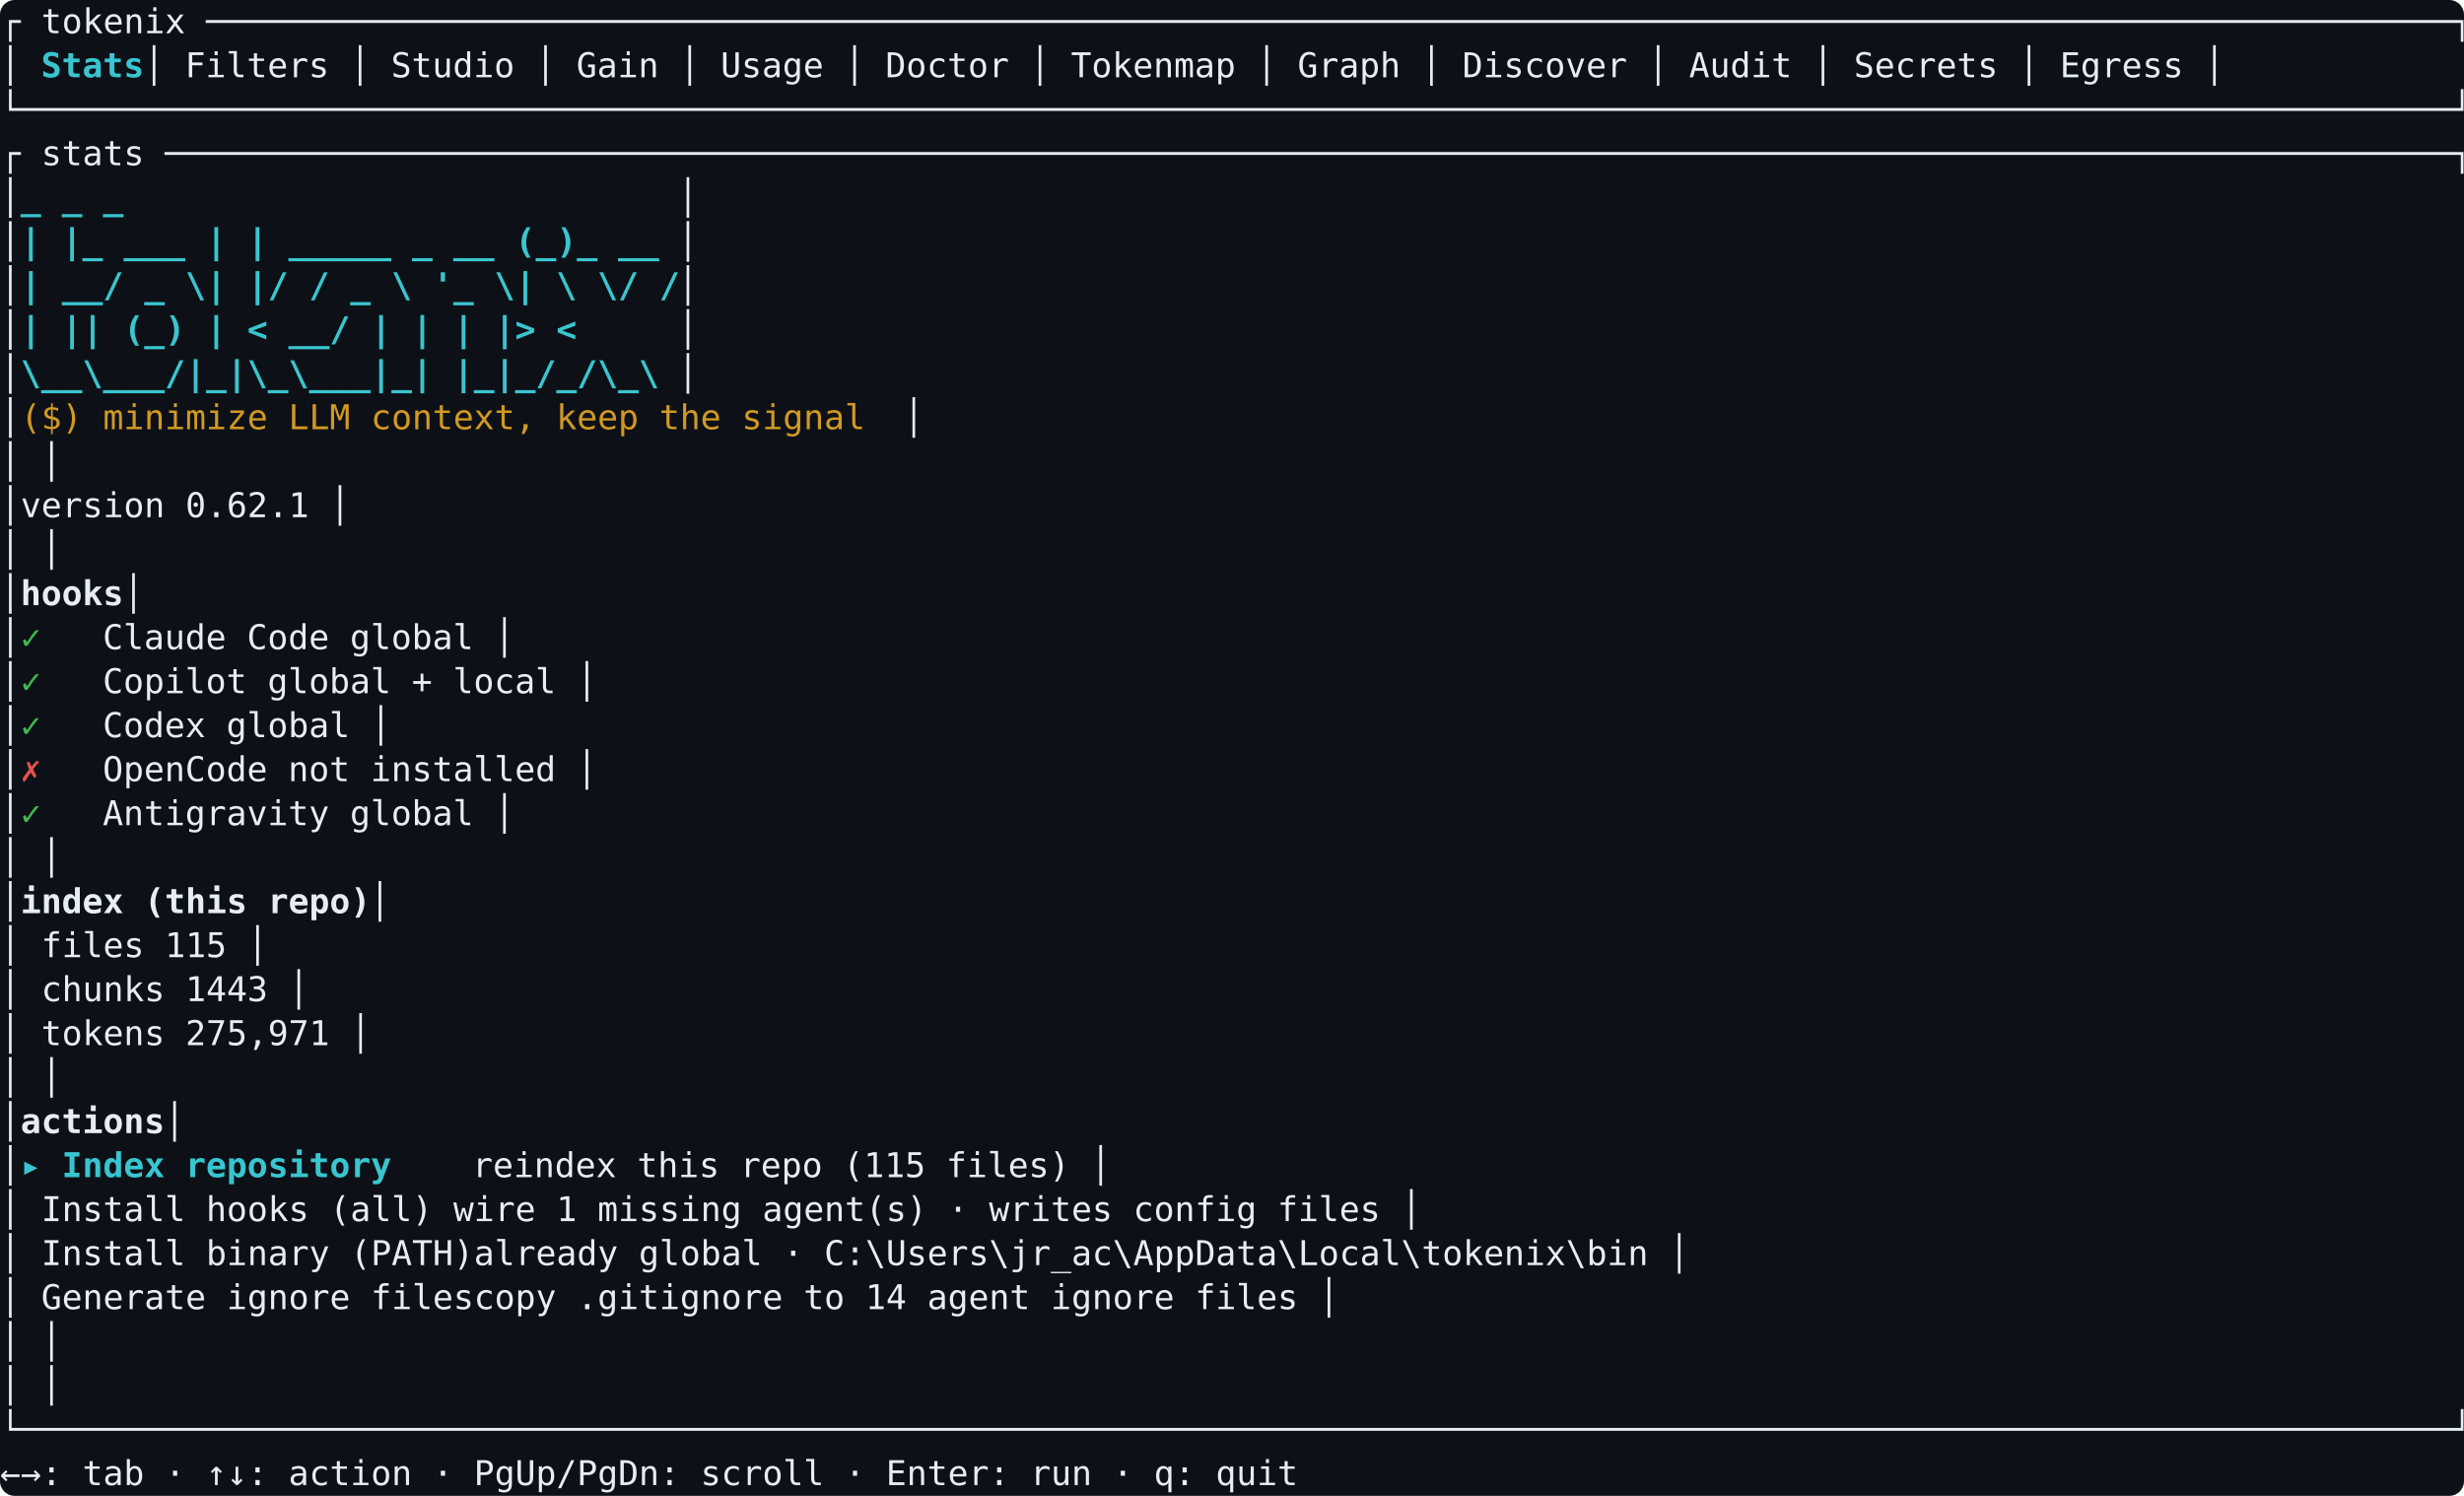
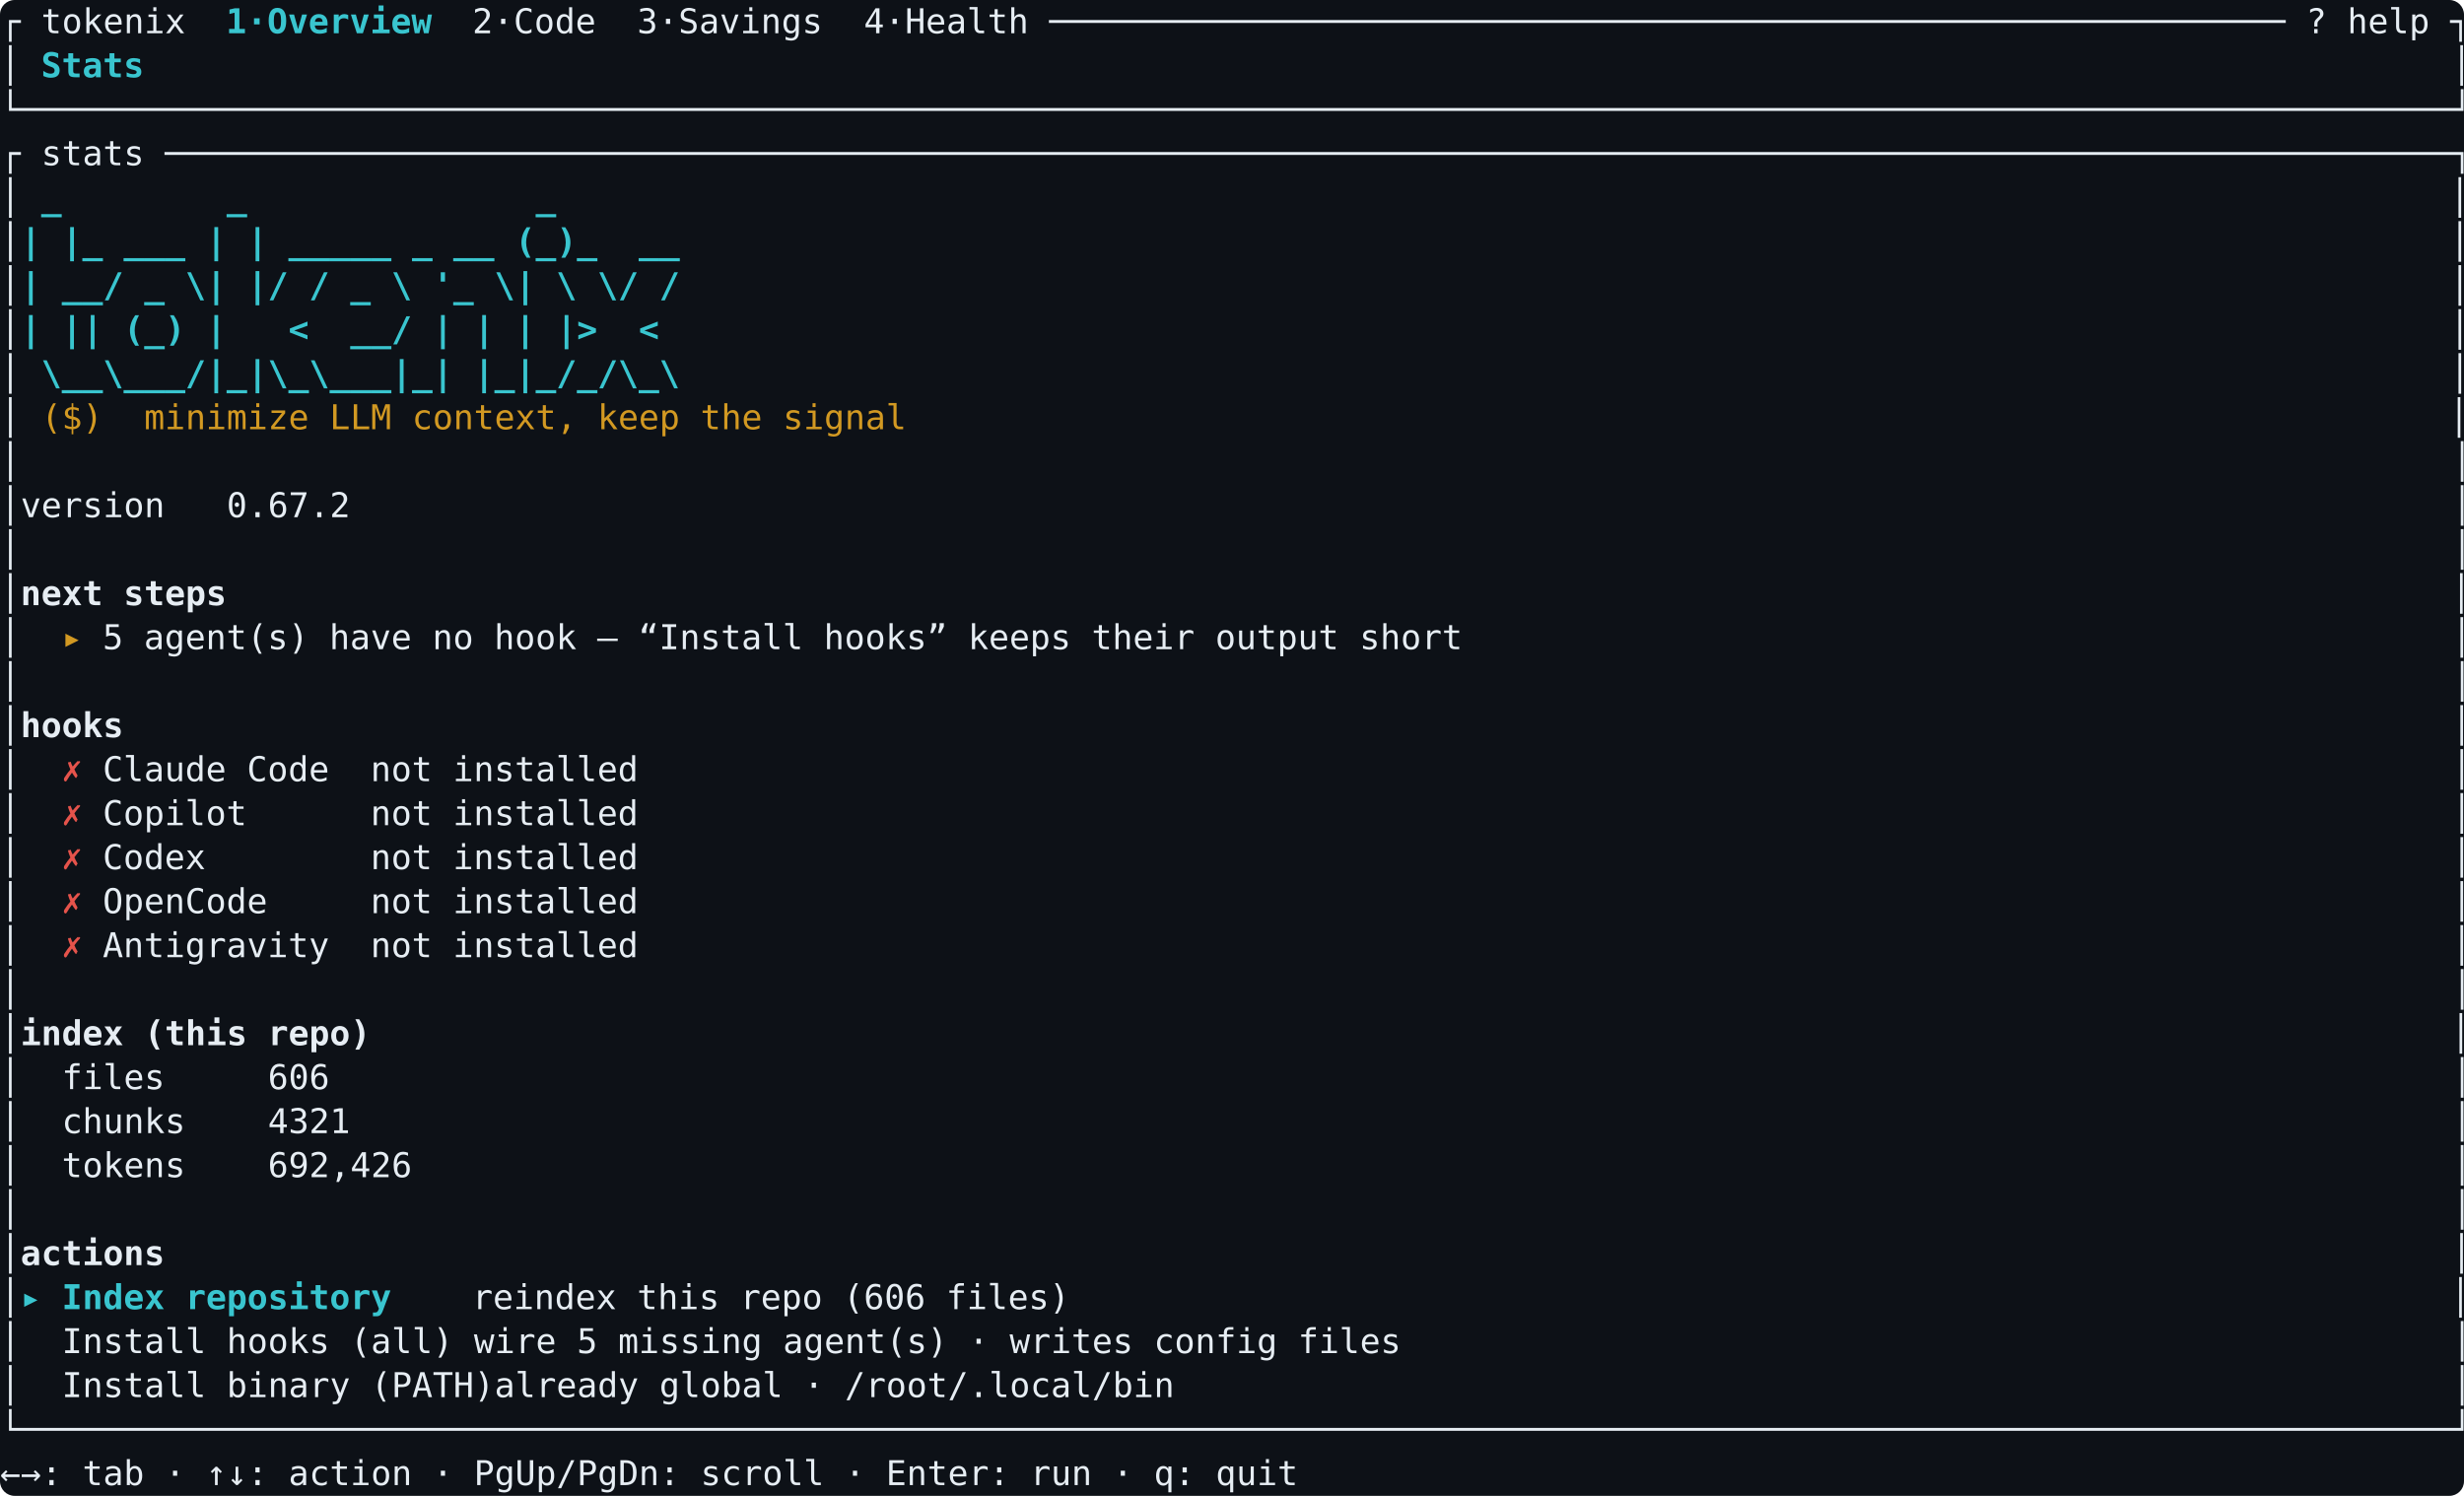
- <svg xmlns="http://www.w3.org/2000/svg" width="1008" height="612" font-family="ui-monospace,'SF Mono','Cascadia Mono',Consolas,'DejaVu Sans Mono',monospace" font-size="14" viewBox="0 0 1008 612">
-   <rect width="100%" height="100%" fill="#0d1117" rx="6" />
-   <text x="0" y="13.6" fill="#e6edf3" xml:space="preserve">┌ tokenix ─────────────────────────────────────────────────────────────────────────────────────────────────────────────┐</text>
-   <text x="0" y="31.6" fill="#e6edf3" xml:space="preserve">│</text>
-   <text x="16.8" y="31.6" fill="#39c5cf" font-weight="bold" xml:space="preserve">Stats</text>
-   <text x="58.8" y="31.6" fill="#e6edf3" xml:space="preserve">│ Filters │ Studio │ Gain │ Usage │ Doctor │ Tokenmap │ Graph │ Discover │ Audit │ Secrets │ Egress │</text>
-   <text x="0" y="49.6" fill="#e6edf3" xml:space="preserve">└──────────────────────────────────────────────────────────────────────────────────────────────────────────────────────┘</text>
-   <text x="0" y="67.6" fill="#e6edf3" xml:space="preserve">┌ stats ───────────────────────────────────────────────────────────────────────────────────────────────────────────────┐</text>
-   <text x="0" y="85.6" fill="#e6edf3" xml:space="preserve">│</text>
-   <text x="8.4" y="85.6" fill="#39c5cf" font-weight="bold" xml:space="preserve">_ _ _</text>
-   <text x="277.2" y="85.6" fill="#e6edf3" xml:space="preserve">│</text>
-   <text x="0" y="103.6" fill="#e6edf3" xml:space="preserve">│</text>
-   <text x="8.4" y="103.6" fill="#39c5cf" font-weight="bold" xml:space="preserve">| |_ ___ | | _____ _ __ (_)_ __</text>
-   <text x="277.2" y="103.6" fill="#e6edf3" xml:space="preserve">│</text>
-   <text x="0" y="121.6" fill="#e6edf3" xml:space="preserve">│</text>
-   <text x="8.4" y="121.6" fill="#39c5cf" font-weight="bold" xml:space="preserve">| __/ _ \| |/ / _ \ '_ \| \ \/ /</text>
-   <text x="277.2" y="121.6" fill="#e6edf3" xml:space="preserve">│</text>
-   <text x="0" y="139.6" fill="#e6edf3" xml:space="preserve">│</text>
-   <text x="8.4" y="139.6" fill="#39c5cf" font-weight="bold" xml:space="preserve">| || (_) | &lt; __/ | | | |&gt; &lt;</text>
-   <text x="277.2" y="139.6" fill="#e6edf3" xml:space="preserve">│</text>
-   <text x="0" y="157.6" fill="#e6edf3" xml:space="preserve">│</text>
-   <text x="8.4" y="157.6" fill="#39c5cf" font-weight="bold" xml:space="preserve">\__\___/|_|\_\___|_| |_|_/_/\_\</text>
-   <text x="277.2" y="157.6" fill="#e6edf3" xml:space="preserve">│</text>
-   <text x="0" y="175.6" fill="#e6edf3" xml:space="preserve">│</text>
-   <text x="8.4" y="175.6" fill="#d29922" xml:space="preserve">($) minimize LLM context, keep the signal</text>
-   <text x="369.6" y="175.6" fill="#e6edf3" xml:space="preserve">│</text>
-   <text x="0" y="193.6" fill="#e6edf3" xml:space="preserve">│ │</text>
-   <text x="0" y="211.6" fill="#e6edf3" xml:space="preserve">│version 0.62.1 │</text>
-   <text x="0" y="229.6" fill="#e6edf3" xml:space="preserve">│ │</text>
-   <text x="0" y="247.6" fill="#e6edf3" xml:space="preserve">│</text>
-   <text x="8.4" y="247.6" fill="#e6edf3" font-weight="bold" xml:space="preserve">hooks</text>
-   <text x="50.4" y="247.6" fill="#e6edf3" xml:space="preserve">│</text>
-   <text x="0" y="265.6" fill="#e6edf3" xml:space="preserve">│</text>
-   <text x="8.4" y="265.6" fill="#3fb950" xml:space="preserve">✓</text>
-   <text x="42" y="265.6" fill="#e6edf3" xml:space="preserve">Claude Code global │</text>
-   <text x="0" y="283.6" fill="#e6edf3" xml:space="preserve">│</text>
-   <text x="8.4" y="283.6" fill="#3fb950" xml:space="preserve">✓</text>
-   <text x="42" y="283.6" fill="#e6edf3" xml:space="preserve">Copilot global + local │</text>
-   <text x="0" y="301.6" fill="#e6edf3" xml:space="preserve">│</text>
-   <text x="8.4" y="301.6" fill="#3fb950" xml:space="preserve">✓</text>
-   <text x="42" y="301.6" fill="#e6edf3" xml:space="preserve">Codex global │</text>
-   <text x="0" y="319.6" fill="#e6edf3" xml:space="preserve">│</text>
-   <text x="8.4" y="319.6" fill="#e5534b" xml:space="preserve">✗</text>
-   <text x="42" y="319.6" fill="#e6edf3" xml:space="preserve">OpenCode not installed │</text>
-   <text x="0" y="337.6" fill="#e6edf3" xml:space="preserve">│</text>
-   <text x="8.4" y="337.6" fill="#3fb950" xml:space="preserve">✓</text>
-   <text x="42" y="337.6" fill="#e6edf3" xml:space="preserve">Antigravity global │</text>
-   <text x="0" y="355.6" fill="#e6edf3" xml:space="preserve">│ │</text>
-   <text x="0" y="373.6" fill="#e6edf3" xml:space="preserve">│</text>
-   <text x="8.4" y="373.6" fill="#e6edf3" font-weight="bold" xml:space="preserve">index (this repo)</text>
-   <text x="151.2" y="373.6" fill="#e6edf3" xml:space="preserve">│</text>
-   <text x="0" y="391.6" fill="#e6edf3" xml:space="preserve">│ files 115 │</text>
-   <text x="0" y="409.6" fill="#e6edf3" xml:space="preserve">│ chunks 1443 │</text>
-   <text x="0" y="427.6" fill="#e6edf3" xml:space="preserve">│ tokens 275,971 │</text>
-   <text x="0" y="445.6" fill="#e6edf3" xml:space="preserve">│ │</text>
-   <text x="0" y="463.6" fill="#e6edf3" xml:space="preserve">│</text>
-   <text x="8.4" y="463.6" fill="#e6edf3" font-weight="bold" xml:space="preserve">actions</text>
-   <text x="67.2" y="463.6" fill="#e6edf3" xml:space="preserve">│</text>
-   <text x="0" y="481.6" fill="#e6edf3" xml:space="preserve">│</text>
-   <text x="8.4" y="481.6" fill="#39c5cf" font-weight="bold" xml:space="preserve">▸ Index repository</text>
-   <text x="193.2" y="481.6" fill="#e6edf3" xml:space="preserve">reindex this repo (115 files) │</text>
-   <text x="0" y="499.6" fill="#e6edf3" xml:space="preserve">│ Install hooks (all) wire 1 missing agent(s) · writes config files │</text>
-   <text x="0" y="517.6" fill="#e6edf3" xml:space="preserve">│ Install binary (PATH)already global · C:\Users\jr_ac\AppData\Local\tokenix\bin │</text>
-   <text x="0" y="535.6" fill="#e6edf3" xml:space="preserve">│ Generate ignore filescopy .gitignore to 14 agent ignore files │</text>
-   <text x="0" y="553.6" fill="#e6edf3" xml:space="preserve">│ │</text>
-   <text x="0" y="571.6" fill="#e6edf3" xml:space="preserve">│ │</text>
-   <text x="0" y="589.6" fill="#e6edf3" xml:space="preserve">└──────────────────────────────────────────────────────────────────────────────────────────────────────────────────────┘</text>
-   <text x="0" y="607.6" fill="#e6edf3" xml:space="preserve">←→: tab · ↑↓: action · PgUp/PgDn: scroll · Enter: run · q: quit</text>
+ <svg xmlns="http://www.w3.org/2000/svg" viewBox="0 0 1008 612" width="1008" height="612" font-family="ui-monospace,'SF Mono','Cascadia Mono',Consolas,'DejaVu Sans Mono',monospace" font-size="14">
+   <rect width="100%" height="100%" rx="6" fill="#0d1117" />
+   <text xml:space="preserve" x="0.00" y="13.60" fill="#e6edf3">┌ tokenix </text>
+   <text xml:space="preserve" x="84.00" y="13.60" fill="#39c5cf" font-weight="bold"> 1·Overview </text>
+   <text xml:space="preserve" x="184.80" y="13.60" fill="#e6edf3"> 2·Code  3·Savings  4·Health ──────────────────────────────────────────────────────────── ? help ┐</text>
+   <text xml:space="preserve" x="0.00" y="31.60" fill="#e6edf3">│ </text>
+   <text xml:space="preserve" x="16.80" y="31.60" fill="#39c5cf" font-weight="bold">Stats</text>
+   <text xml:space="preserve" x="58.80" y="31.60" fill="#e6edf3">                                                                                                                │</text>
+   <text xml:space="preserve" x="0.00" y="49.60" fill="#e6edf3">└──────────────────────────────────────────────────────────────────────────────────────────────────────────────────────┘</text>
+   <text xml:space="preserve" x="0.00" y="67.60" fill="#e6edf3">┌ stats ───────────────────────────────────────────────────────────────────────────────────────────────────────────────┐</text>
+   <text xml:space="preserve" x="0.00" y="85.60" fill="#e6edf3">│</text>
+   <text xml:space="preserve" x="8.40" y="85.60" fill="#39c5cf" font-weight="bold"> _        _              _      </text>
+   <text xml:space="preserve" x="277.20" y="85.60" fill="#e6edf3">                                                                                      │</text>
+   <text xml:space="preserve" x="0.00" y="103.60" fill="#e6edf3">│</text>
+   <text xml:space="preserve" x="8.40" y="103.60" fill="#39c5cf" font-weight="bold">| |_ ___ | | _____ _ __ (_)_  __</text>
+   <text xml:space="preserve" x="277.20" y="103.60" fill="#e6edf3">                                                                                      │</text>
+   <text xml:space="preserve" x="0.00" y="121.60" fill="#e6edf3">│</text>
+   <text xml:space="preserve" x="8.40" y="121.60" fill="#39c5cf" font-weight="bold">| __/ _ \| |/ / _ \ '_ \| \ \/ /</text>
+   <text xml:space="preserve" x="277.20" y="121.60" fill="#e6edf3">                                                                                      │</text>
+   <text xml:space="preserve" x="0.00" y="139.60" fill="#e6edf3">│</text>
+   <text xml:space="preserve" x="8.40" y="139.60" fill="#39c5cf" font-weight="bold">| || (_) |   &lt;  __/ | | | |&gt;  &lt; </text>
+   <text xml:space="preserve" x="277.20" y="139.60" fill="#e6edf3">                                                                                      │</text>
+   <text xml:space="preserve" x="0.00" y="157.60" fill="#e6edf3">│</text>
+   <text xml:space="preserve" x="8.40" y="157.60" fill="#39c5cf" font-weight="bold"> \__\___/|_|\_\___|_| |_|_/_/\_\</text>
+   <text xml:space="preserve" x="277.20" y="157.60" fill="#e6edf3">                                                                                      │</text>
+   <text xml:space="preserve" x="0.00" y="175.60" fill="#e6edf3">│</text>
+   <text xml:space="preserve" x="8.40" y="175.60" fill="#d29922"> ($)  minimize LLM context, keep the signal</text>
+   <text xml:space="preserve" x="369.60" y="175.60" fill="#e6edf3">                                                                           │</text>
+   <text xml:space="preserve" x="0.00" y="193.60" fill="#e6edf3">│                                                                                                                      │</text>
+   <text xml:space="preserve" x="0.00" y="211.60" fill="#e6edf3">│version   0.67.2                                                                                                      │</text>
+   <text xml:space="preserve" x="0.00" y="229.60" fill="#e6edf3">│                                                                                                                      │</text>
+   <text xml:space="preserve" x="0.00" y="247.60" fill="#e6edf3">│</text>
+   <text xml:space="preserve" x="8.40" y="247.60" fill="#e6edf3" font-weight="bold">next steps</text>
+   <text xml:space="preserve" x="92.40" y="247.60" fill="#e6edf3">                                                                                                            │</text>
+   <text xml:space="preserve" x="0.00" y="265.60" fill="#e6edf3">│</text>
+   <text xml:space="preserve" x="8.40" y="265.60" fill="#d29922">  ▸ </text>
+   <text xml:space="preserve" x="42.00" y="265.60" fill="#e6edf3">5 agent(s) have no hook — “Install hooks” keeps their output short                                                │</text>
+   <text xml:space="preserve" x="0.00" y="283.60" fill="#e6edf3">│                                                                                                                      │</text>
+   <text xml:space="preserve" x="0.00" y="301.60" fill="#e6edf3">│</text>
+   <text xml:space="preserve" x="8.40" y="301.60" fill="#e6edf3" font-weight="bold">hooks</text>
+   <text xml:space="preserve" x="50.40" y="301.60" fill="#e6edf3">                                                                                                                 │</text>
+   <text xml:space="preserve" x="0.00" y="319.60" fill="#e6edf3">│</text>
+   <text xml:space="preserve" x="8.40" y="319.60" fill="#e5534b">  ✗ </text>
+   <text xml:space="preserve" x="42.00" y="319.60" fill="#e6edf3">Claude Code  not installed                                                                                        │</text>
+   <text xml:space="preserve" x="0.00" y="337.60" fill="#e6edf3">│</text>
+   <text xml:space="preserve" x="8.40" y="337.60" fill="#e5534b">  ✗ </text>
+   <text xml:space="preserve" x="42.00" y="337.60" fill="#e6edf3">Copilot      not installed                                                                                        │</text>
+   <text xml:space="preserve" x="0.00" y="355.60" fill="#e6edf3">│</text>
+   <text xml:space="preserve" x="8.40" y="355.60" fill="#e5534b">  ✗ </text>
+   <text xml:space="preserve" x="42.00" y="355.60" fill="#e6edf3">Codex        not installed                                                                                        │</text>
+   <text xml:space="preserve" x="0.00" y="373.60" fill="#e6edf3">│</text>
+   <text xml:space="preserve" x="8.40" y="373.60" fill="#e5534b">  ✗ </text>
+   <text xml:space="preserve" x="42.00" y="373.60" fill="#e6edf3">OpenCode     not installed                                                                                        │</text>
+   <text xml:space="preserve" x="0.00" y="391.60" fill="#e6edf3">│</text>
+   <text xml:space="preserve" x="8.40" y="391.60" fill="#e5534b">  ✗ </text>
+   <text xml:space="preserve" x="42.00" y="391.60" fill="#e6edf3">Antigravity  not installed                                                                                        │</text>
+   <text xml:space="preserve" x="0.00" y="409.60" fill="#e6edf3">│                                                                                                                      │</text>
+   <text xml:space="preserve" x="0.00" y="427.60" fill="#e6edf3">│</text>
+   <text xml:space="preserve" x="8.40" y="427.60" fill="#e6edf3" font-weight="bold">index (this repo)</text>
+   <text xml:space="preserve" x="151.20" y="427.60" fill="#e6edf3">                                                                                                     │</text>
+   <text xml:space="preserve" x="0.00" y="445.60" fill="#e6edf3">│  files     606                                                                                                       │</text>
+   <text xml:space="preserve" x="0.00" y="463.60" fill="#e6edf3">│  chunks    4321                                                                                                      │</text>
+   <text xml:space="preserve" x="0.00" y="481.60" fill="#e6edf3">│  tokens    692,426                                                                                                   │</text>
+   <text xml:space="preserve" x="0.00" y="499.60" fill="#e6edf3">│                                                                                                                      │</text>
+   <text xml:space="preserve" x="0.00" y="517.60" fill="#e6edf3">│</text>
+   <text xml:space="preserve" x="8.40" y="517.60" fill="#e6edf3" font-weight="bold">actions</text>
+   <text xml:space="preserve" x="67.20" y="517.60" fill="#e6edf3">                                                                                                               │</text>
+   <text xml:space="preserve" x="0.00" y="535.60" fill="#e6edf3">│</text>
+   <text xml:space="preserve" x="8.40" y="535.60" fill="#39c5cf" font-weight="bold">▸ Index repository    </text>
+   <text xml:space="preserve" x="193.20" y="535.60" fill="#e6edf3">reindex this repo (606 files)                                                                   │</text>
+   <text xml:space="preserve" x="0.00" y="553.60" fill="#e6edf3">│  Install hooks (all) wire 5 missing agent(s) · writes config files                                                   │</text>
+   <text xml:space="preserve" x="0.00" y="571.60" fill="#e6edf3">│  Install binary (PATH)already global · /root/.local/bin                                                              │</text>
+   <text xml:space="preserve" x="0.00" y="589.60" fill="#e6edf3">└──────────────────────────────────────────────────────────────────────────────────────────────────────────────────────┘</text>
+   <text xml:space="preserve" x="0.00" y="607.60" fill="#e6edf3">←→: tab · ↑↓: action · PgUp/PgDn: scroll · Enter: run · q: quit                                                         </text>
</svg>
